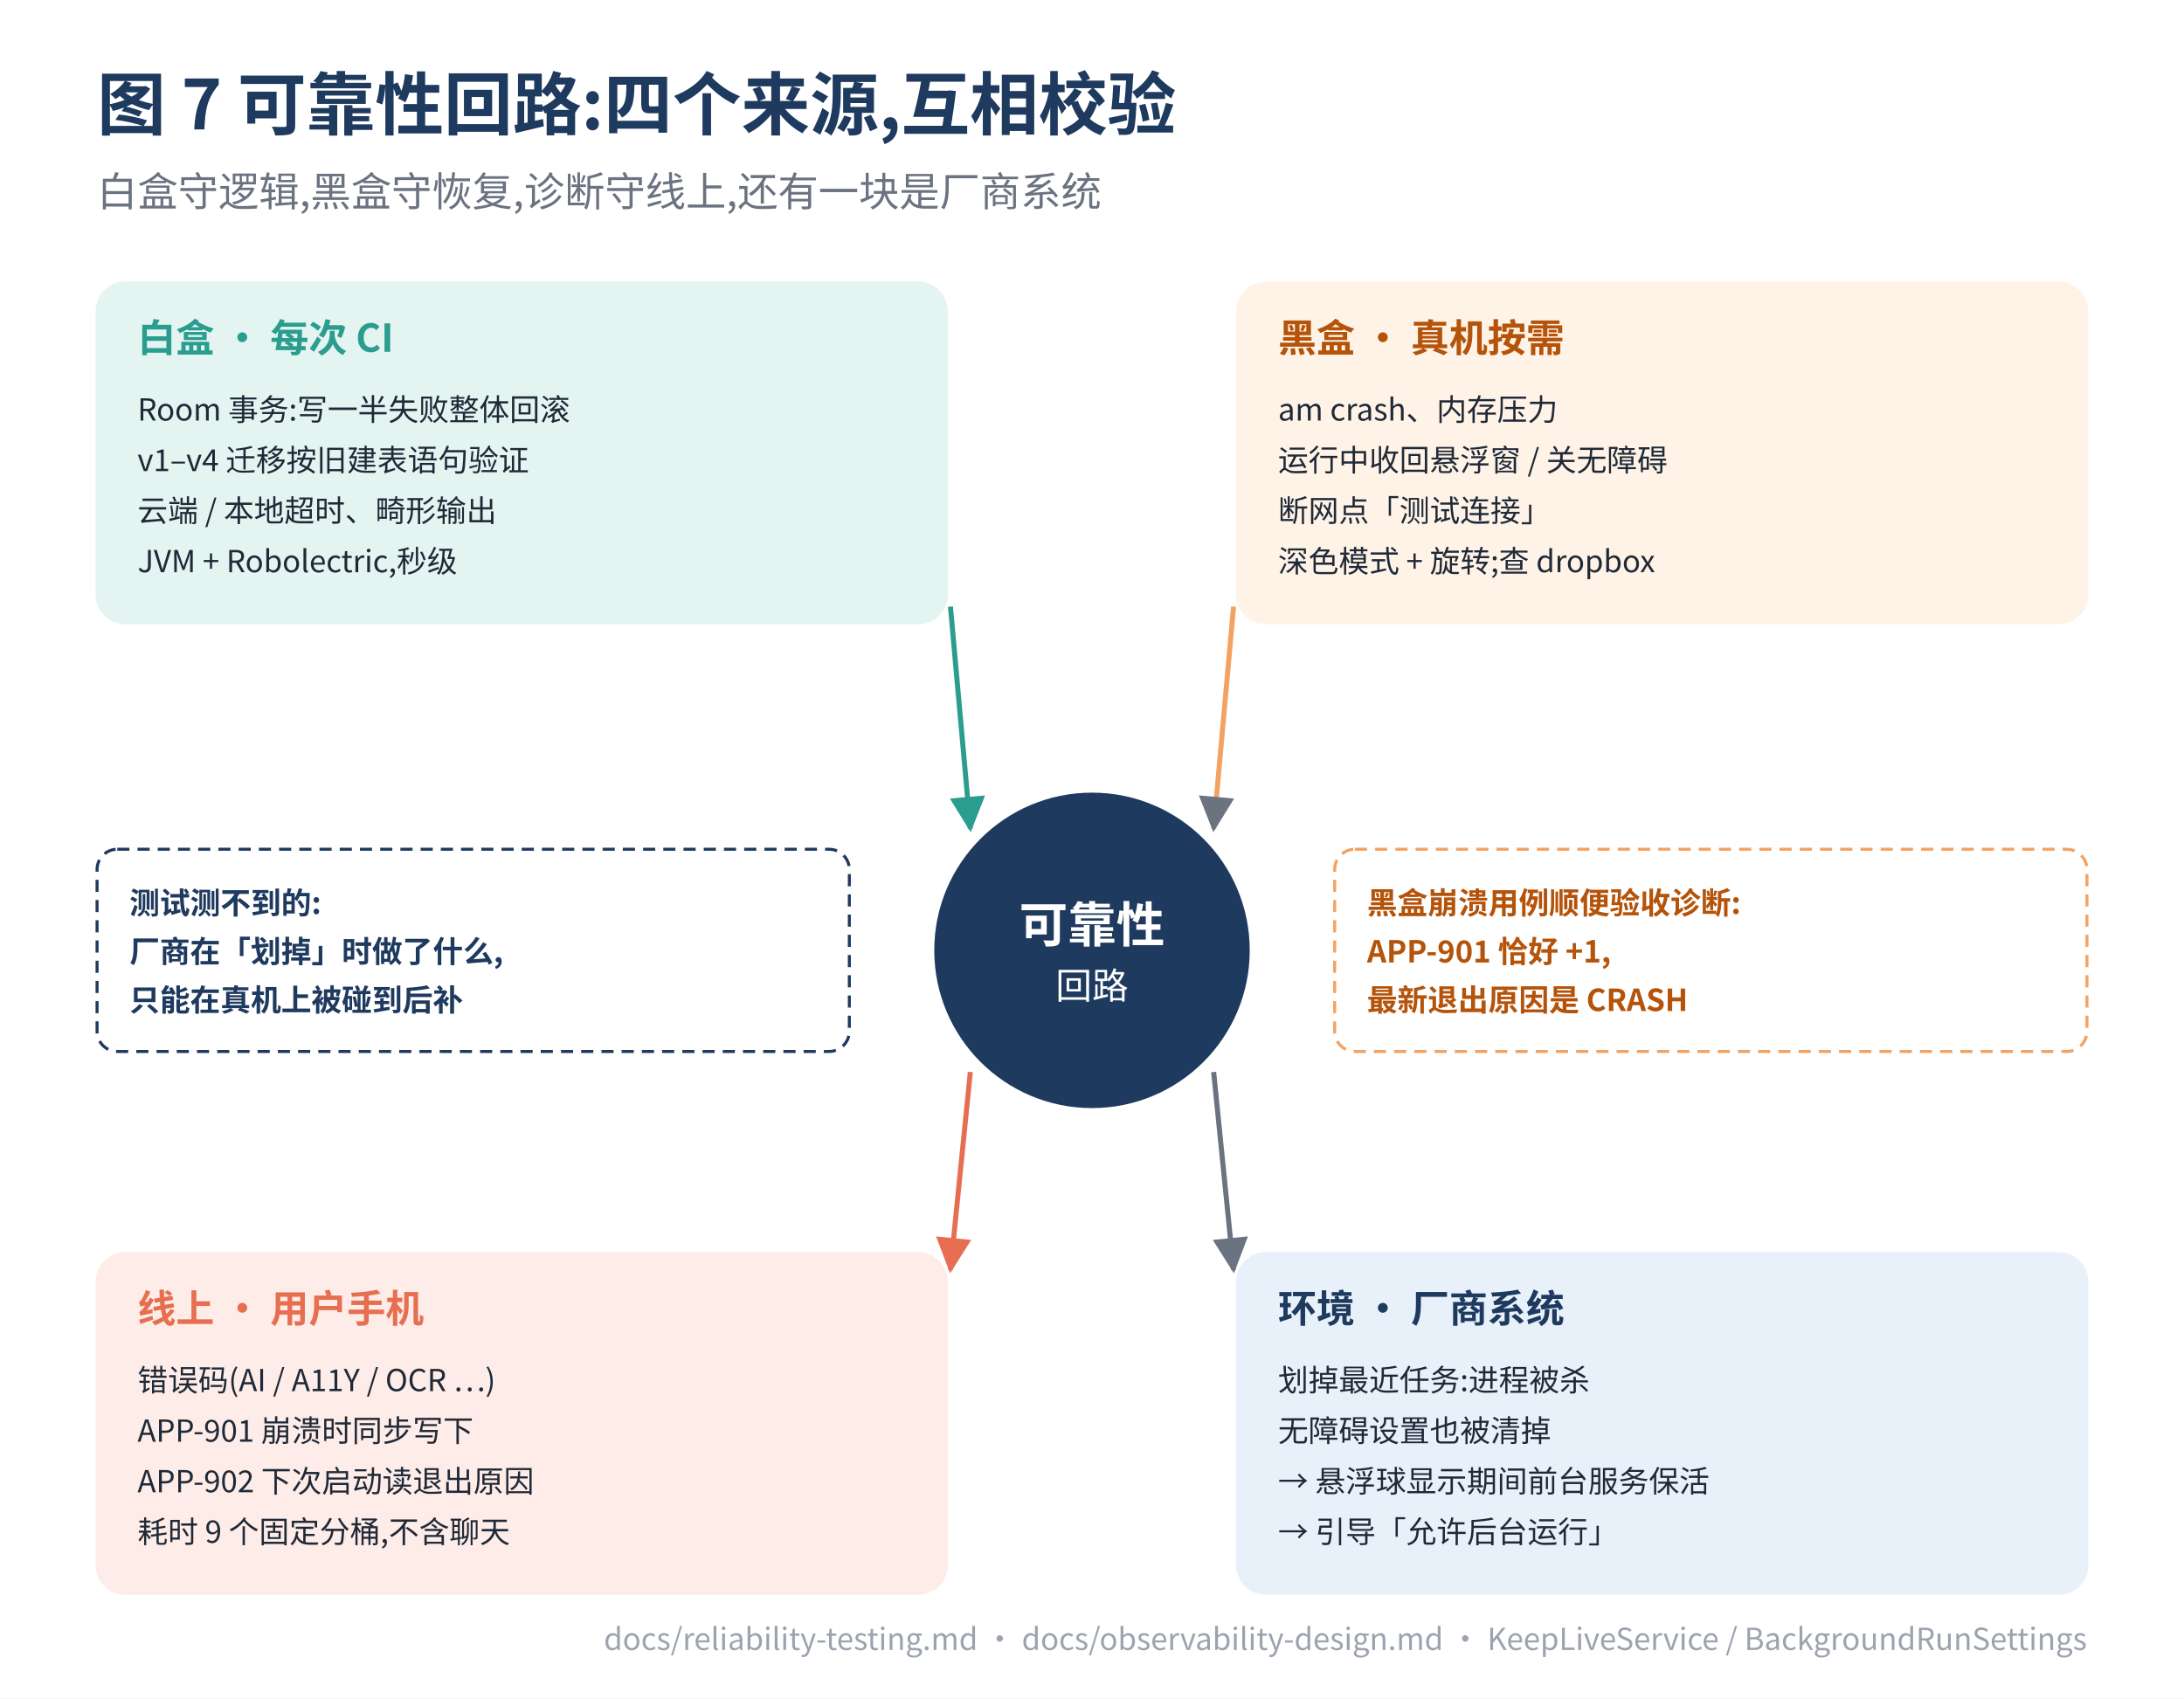
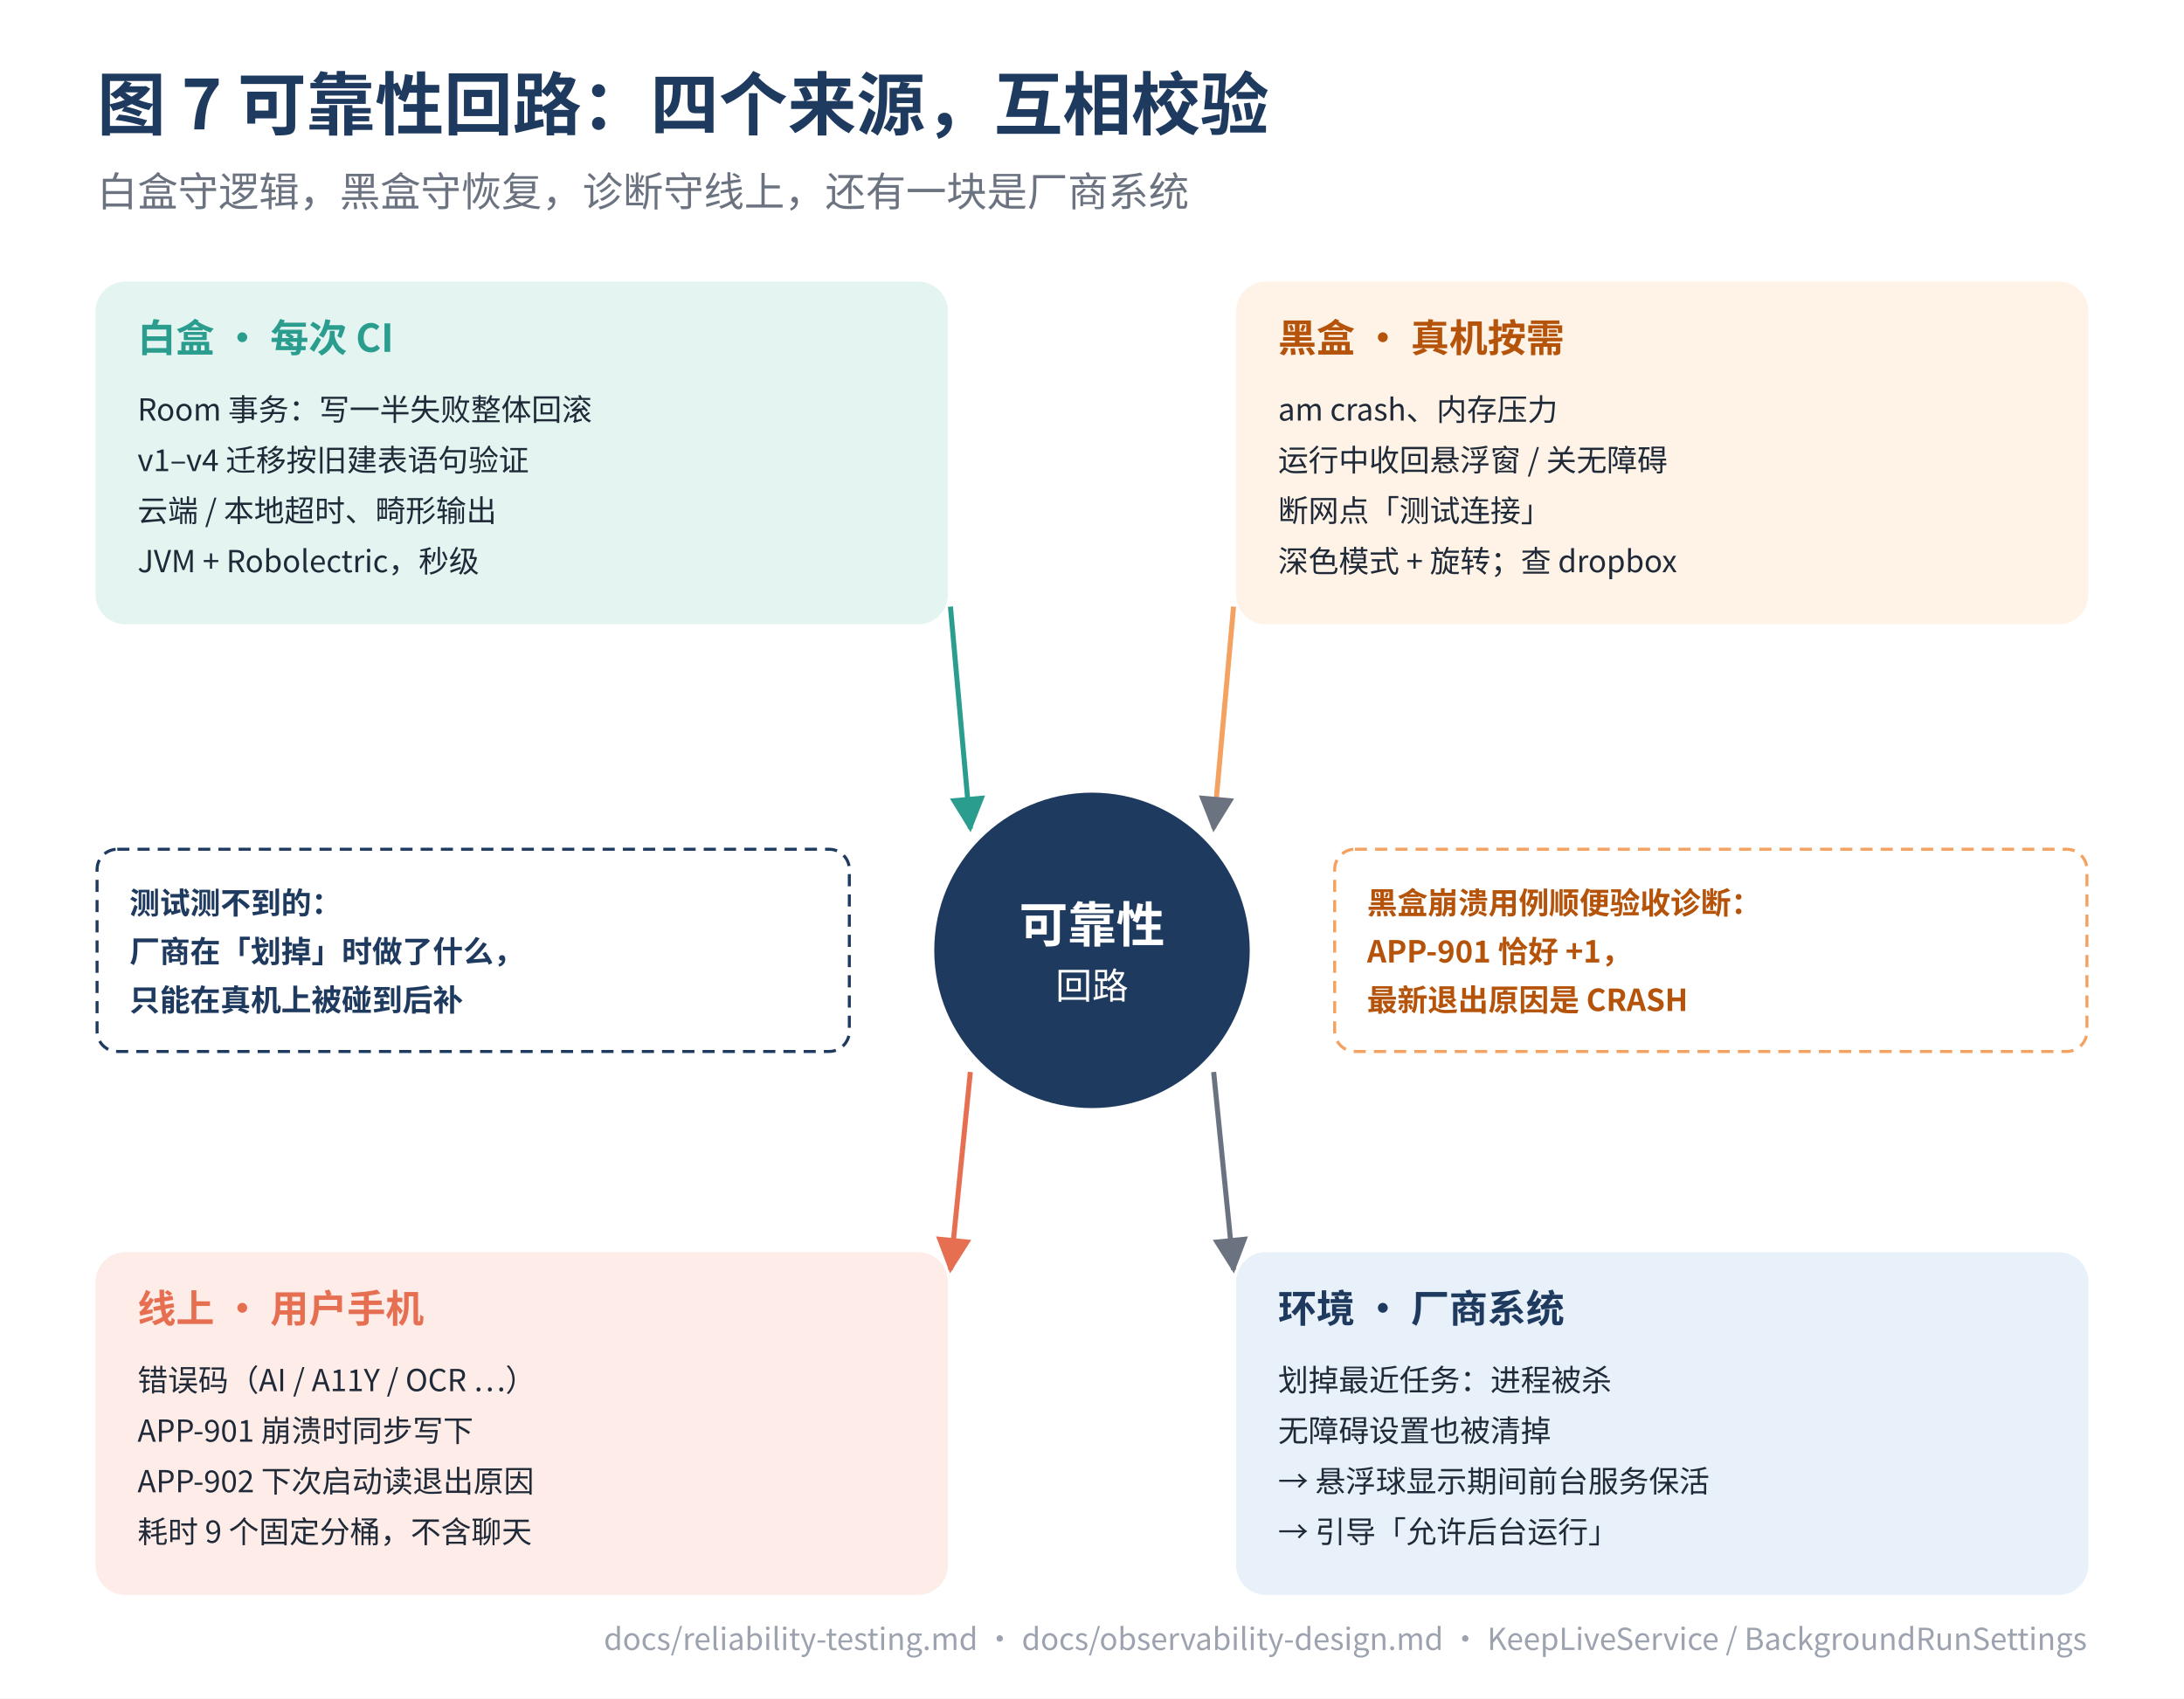
<svg xmlns="http://www.w3.org/2000/svg" width="1080" height="840" viewBox="0 0 1080 840">
  <defs>
    <marker id="arr" viewBox="0 0 10 10" refX="9" refY="5" markerWidth="7" markerHeight="7" orient="auto-start-reverse">
      <path d="M0,0 L10,5 L0,10 z" fill="#6B7280" />
    </marker>
    <marker id="arrT" viewBox="0 0 10 10" refX="9" refY="5" markerWidth="7" markerHeight="7" orient="auto-start-reverse">
      <path d="M0,0 L10,5 L0,10 z" fill="#2A9D8F" />
    </marker>
    <marker id="arrR" viewBox="0 0 10 10" refX="9" refY="5" markerWidth="7" markerHeight="7" orient="auto-start-reverse">
      <path d="M0,0 L10,5 L0,10 z" fill="#E76F51" />
    </marker>
  </defs>
  <rect width="1080" height="840" fill="#FFFFFF" />
-   <text x="48" y="64" font-family="Noto Sans CJK SC" font-size="34" font-weight="700" fill="#1F3A5F" text-anchor="start">图 7 可靠性回路:四个来源,互相校验</text>
-   <text x="48" y="102" font-family="Noto Sans CJK SC" font-size="20" font-weight="400" fill="#6B7280" text-anchor="start">白盒守逻辑,黑盒守恢复,诊断守线上,还有一块是厂商系统</text>
+   <text x="48" y="64" font-family="Noto Sans CJK SC" font-size="34" font-weight="700" fill="#1F3A5F" text-anchor="start">图 7 可靠性回路：四个来源，互相校验</text>
+   <text x="48" y="102" font-family="Noto Sans CJK SC" font-size="20" font-weight="400" fill="#6B7280" text-anchor="start">白盒守逻辑，黑盒守恢复，诊断守线上，还有一块是厂商系统</text>
  <circle cx="540.0" cy="470" r="78" fill="#1F3A5F" stroke="none" />
  <text x="540.0" y="466" font-family="Noto Sans CJK SC" font-size="24" font-weight="700" fill="#FFFFFF" text-anchor="middle">可靠性</text>
  <text x="540.0" y="494" font-family="Noto Sans CJK SC" font-size="18" font-weight="400" fill="#FFFFFF" text-anchor="middle">回路</text>
  <rect x="48" y="140" width="420" height="168" rx="14" fill="#E3F4F1" stroke="#E3F4F1" stroke-width="1.5" />
  <text x="68" y="174" font-family="Noto Sans CJK SC" font-size="19" font-weight="700" fill="#2A9D8F" text-anchor="start">白盒 · 每次 CI</text>
-   <text x="68" y="208" font-family="Noto Sans CJK SC" font-size="15" font-weight="400" fill="#1F2937" text-anchor="start">Room 事务:写一半失败整体回滚</text>
+   <text x="68" y="208" font-family="Noto Sans CJK SC" font-size="15" font-weight="400" fill="#1F2937" text-anchor="start">Room 事务：写一半失败整体回滚</text>
  <text x="68" y="233" font-family="Noto Sans CJK SC" font-size="15" font-weight="400" fill="#1F2937" text-anchor="start">v1–v4 迁移按旧建表语句验证</text>
  <text x="68" y="258" font-family="Noto Sans CJK SC" font-size="15" font-weight="400" fill="#1F2937" text-anchor="start">云端 / 本地超时、畸形输出</text>
-   <text x="68" y="283" font-family="Noto Sans CJK SC" font-size="15" font-weight="400" fill="#1F2937" text-anchor="start">JVM + Robolectric,秒级</text>
+   <text x="68" y="283" font-family="Noto Sans CJK SC" font-size="15" font-weight="400" fill="#1F2937" text-anchor="start">JVM + Robolectric，秒级</text>
  <rect x="612" y="140" width="420" height="168" rx="14" fill="#FEF3E6" stroke="#FEF3E6" stroke-width="1.5" />
  <text x="632" y="174" font-family="Noto Sans CJK SC" font-size="19" font-weight="700" fill="#B45309" text-anchor="start">黑盒 · 真机按需</text>
  <text x="632" y="208" font-family="Noto Sans CJK SC" font-size="15" font-weight="400" fill="#1F2937" text-anchor="start">am crash、内存压力</text>
  <text x="632" y="233" font-family="Noto Sans CJK SC" font-size="15" font-weight="400" fill="#1F2937" text-anchor="start">运行中收回悬浮窗 / 关无障碍</text>
  <text x="632" y="258" font-family="Noto Sans CJK SC" font-size="15" font-weight="400" fill="#1F2937" text-anchor="start">断网点「测试连接」</text>
-   <text x="632" y="283" font-family="Noto Sans CJK SC" font-size="15" font-weight="400" fill="#1F2937" text-anchor="start">深色模式 + 旋转;查 dropbox</text>
+   <text x="632" y="283" font-family="Noto Sans CJK SC" font-size="15" font-weight="400" fill="#1F2937" text-anchor="start">深色模式 + 旋转；查 dropbox</text>
  <rect x="48" y="620" width="420" height="168" rx="14" fill="#FDECE7" stroke="#FDECE7" stroke-width="1.5" />
  <text x="68" y="654" font-family="Noto Sans CJK SC" font-size="19" font-weight="700" fill="#E76F51" text-anchor="start">线上 · 用户手机</text>
-   <text x="68" y="688" font-family="Noto Sans CJK SC" font-size="15" font-weight="400" fill="#1F2937" text-anchor="start">错误码(AI / A11Y / OCR …)</text>
+   <text x="68" y="688" font-family="Noto Sans CJK SC" font-size="15" font-weight="400" fill="#1F2937" text-anchor="start">错误码（AI / A11Y / OCR …）</text>
  <text x="68" y="713" font-family="Noto Sans CJK SC" font-size="15" font-weight="400" fill="#1F2937" text-anchor="start">APP-901 崩溃时同步写下</text>
  <text x="68" y="738" font-family="Noto Sans CJK SC" font-size="15" font-weight="400" fill="#1F2937" text-anchor="start">APP-902 下次启动读退出原因</text>
-   <text x="68" y="763" font-family="Noto Sans CJK SC" font-size="15" font-weight="400" fill="#1F2937" text-anchor="start">耗时 9 个固定分桶,不含聊天</text>
+   <text x="68" y="763" font-family="Noto Sans CJK SC" font-size="15" font-weight="400" fill="#1F2937" text-anchor="start">耗时 9 个固定分桶，不含聊天</text>
  <rect x="612" y="620" width="420" height="168" rx="14" fill="#E8F0FA" stroke="#E8F0FA" stroke-width="1.5" />
  <text x="632" y="654" font-family="Noto Sans CJK SC" font-size="19" font-weight="700" fill="#1F3A5F" text-anchor="start">环境 · 厂商系统</text>
-   <text x="632" y="688" font-family="Noto Sans CJK SC" font-size="15" font-weight="400" fill="#1F2937" text-anchor="start">划掉最近任务:进程被杀</text>
+   <text x="632" y="688" font-family="Noto Sans CJK SC" font-size="15" font-weight="400" fill="#1F2937" text-anchor="start">划掉最近任务：进程被杀</text>
  <text x="632" y="713" font-family="Noto Sans CJK SC" font-size="15" font-weight="400" fill="#1F2937" text-anchor="start">无障碍设置也被清掉</text>
  <text x="632" y="738" font-family="Noto Sans CJK SC" font-size="15" font-weight="400" fill="#1F2937" text-anchor="start">→ 悬浮球显示期间前台服务保活</text>
  <text x="632" y="763" font-family="Noto Sans CJK SC" font-size="15" font-weight="400" fill="#1F2937" text-anchor="start">→ 引导「允许后台运行」</text>
  <line x1="470" y1="300" x2="479.84" y2="409.84" stroke="#2A9D8F" stroke-width="2.5" marker-end="url(#arrT)" />
  <line x1="610" y1="300" x2="600.16" y2="409.84" stroke="#F4A261" stroke-width="2.5" marker-end="url(#arr)" />
  <line x1="479.84" y1="530.16" x2="470" y2="628" stroke="#E76F51" stroke-width="2.5" marker-end="url(#arrR)" />
  <line x1="600.16" y1="530.16" x2="610" y2="628" stroke="#6B7280" stroke-width="2.5" marker-end="url(#arr)" />
  <rect x="660" y="420" width="372" height="100" rx="10" fill="#FFFFFF" stroke="#F4A261" stroke-width="1.5" stroke-dasharray="6 4" />
-   <text x="676" y="452" font-family="Noto Sans CJK SC" font-size="15" font-weight="700" fill="#B45309" text-anchor="start">黑盒崩溃用例顺便验收诊断:</text>
-   <text x="676" y="476" font-family="Noto Sans CJK SC" font-size="15" font-weight="700" fill="#B45309" text-anchor="start">APP-901 恰好 +1,</text>
+   <text x="676" y="452" font-family="Noto Sans CJK SC" font-size="15" font-weight="700" fill="#B45309" text-anchor="start">黑盒崩溃用例顺便验收诊断：</text>
+   <text x="676" y="476" font-family="Noto Sans CJK SC" font-size="15" font-weight="700" fill="#B45309" text-anchor="start">APP-901 恰好 +1，</text>
  <text x="676" y="500" font-family="Noto Sans CJK SC" font-size="15" font-weight="700" fill="#B45309" text-anchor="start">最新退出原因是 CRASH</text>
  <rect x="48" y="420" width="372" height="100" rx="10" fill="#FFFFFF" stroke="#1F3A5F" stroke-width="1.5" stroke-dasharray="6 4" />
-   <text x="64" y="452" font-family="Noto Sans CJK SC" font-size="15" font-weight="700" fill="#1F3A5F" text-anchor="start">测试测不到的:</text>
-   <text x="64" y="476" font-family="Noto Sans CJK SC" font-size="15" font-weight="700" fill="#1F3A5F" text-anchor="start">厂商在「划掉」时做了什么,</text>
+   <text x="64" y="452" font-family="Noto Sans CJK SC" font-size="15" font-weight="700" fill="#1F3A5F" text-anchor="start">测试测不到的：</text>
+   <text x="64" y="476" font-family="Noto Sans CJK SC" font-size="15" font-weight="700" fill="#1F3A5F" text-anchor="start">厂商在「划掉」时做了什么，</text>
  <text x="64" y="500" font-family="Noto Sans CJK SC" font-size="15" font-weight="700" fill="#1F3A5F" text-anchor="start">只能在真机上被碰到后补</text>
  <text x="1032" y="816" font-family="Noto Sans CJK SC" font-size="15" font-weight="400" fill="#9CA3AF" text-anchor="end">docs/reliability-testing.md · docs/observability-design.md · KeepLiveService / BackgroundRunSettings</text>
</svg>
